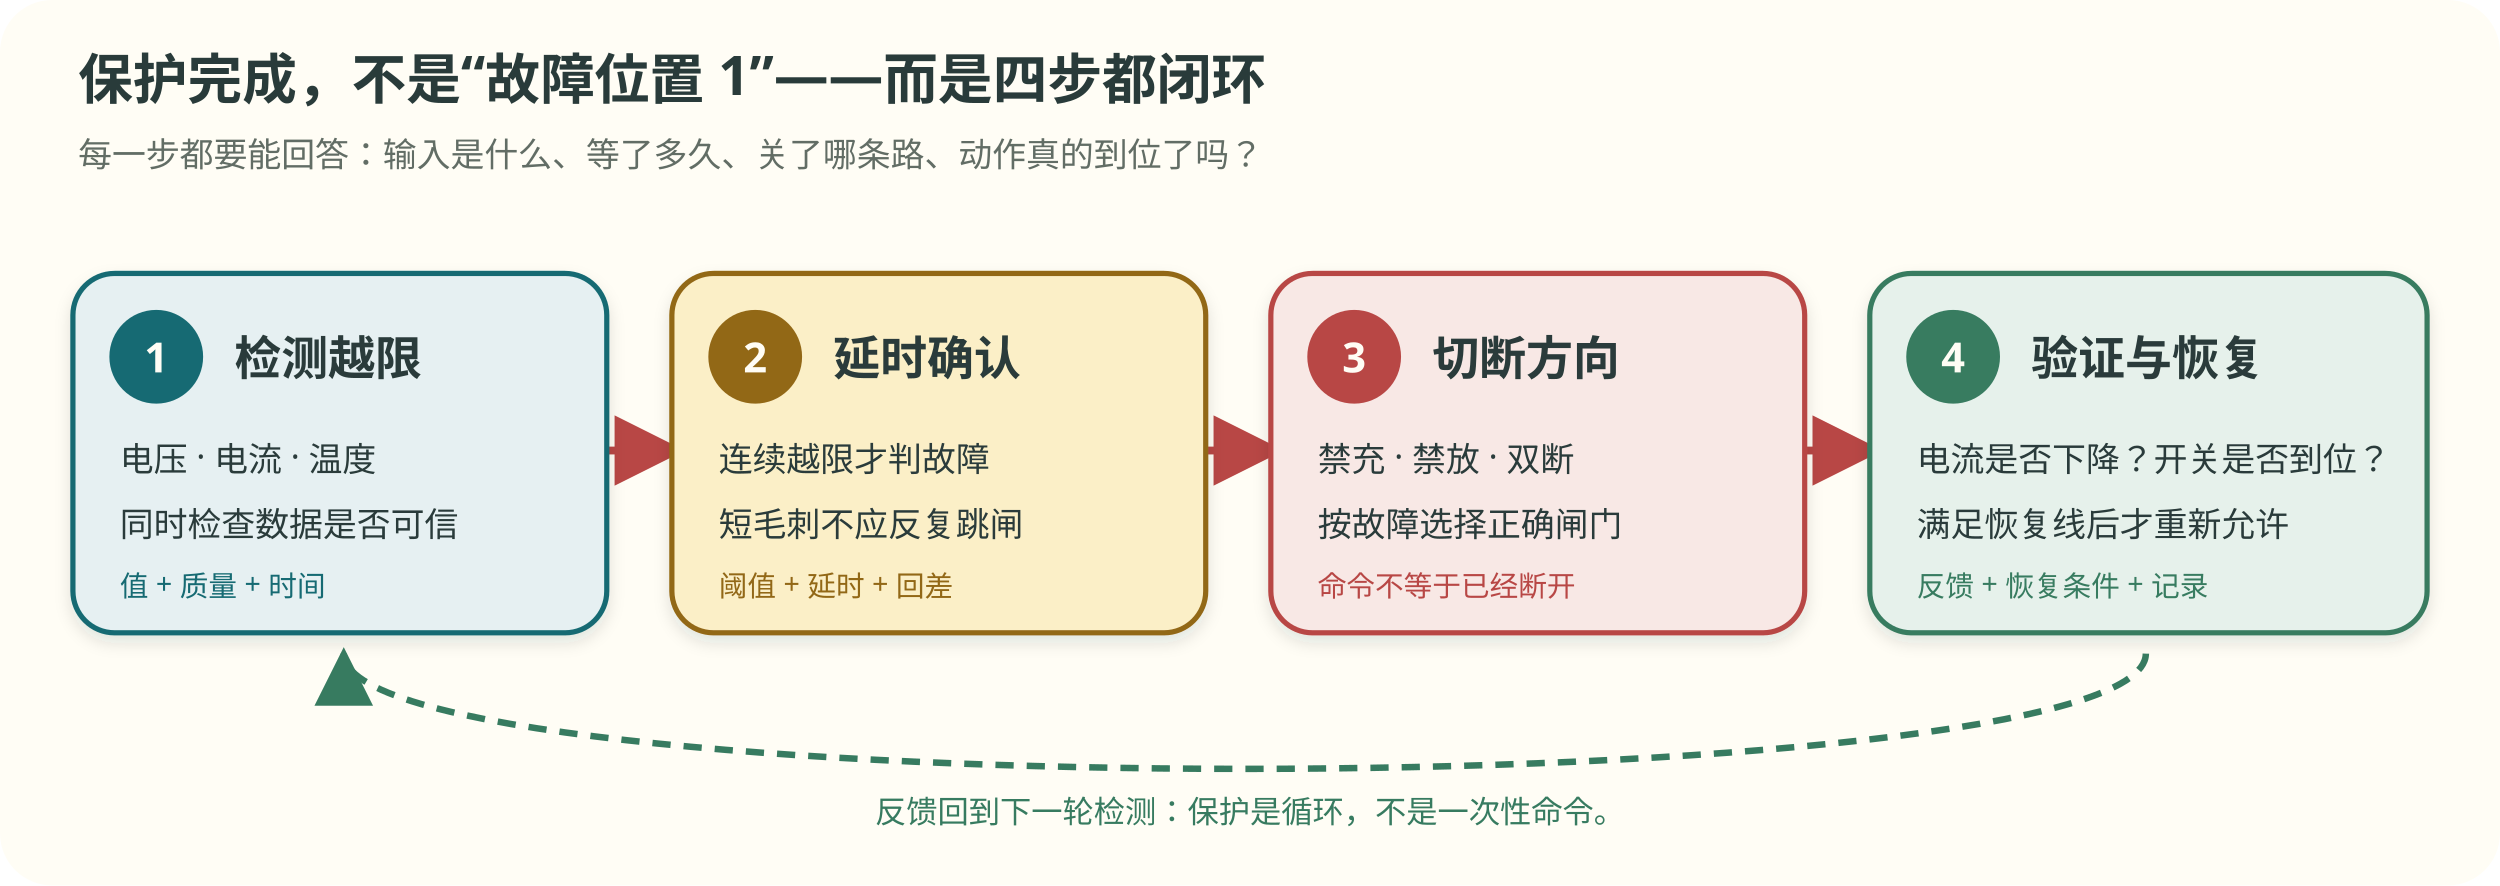
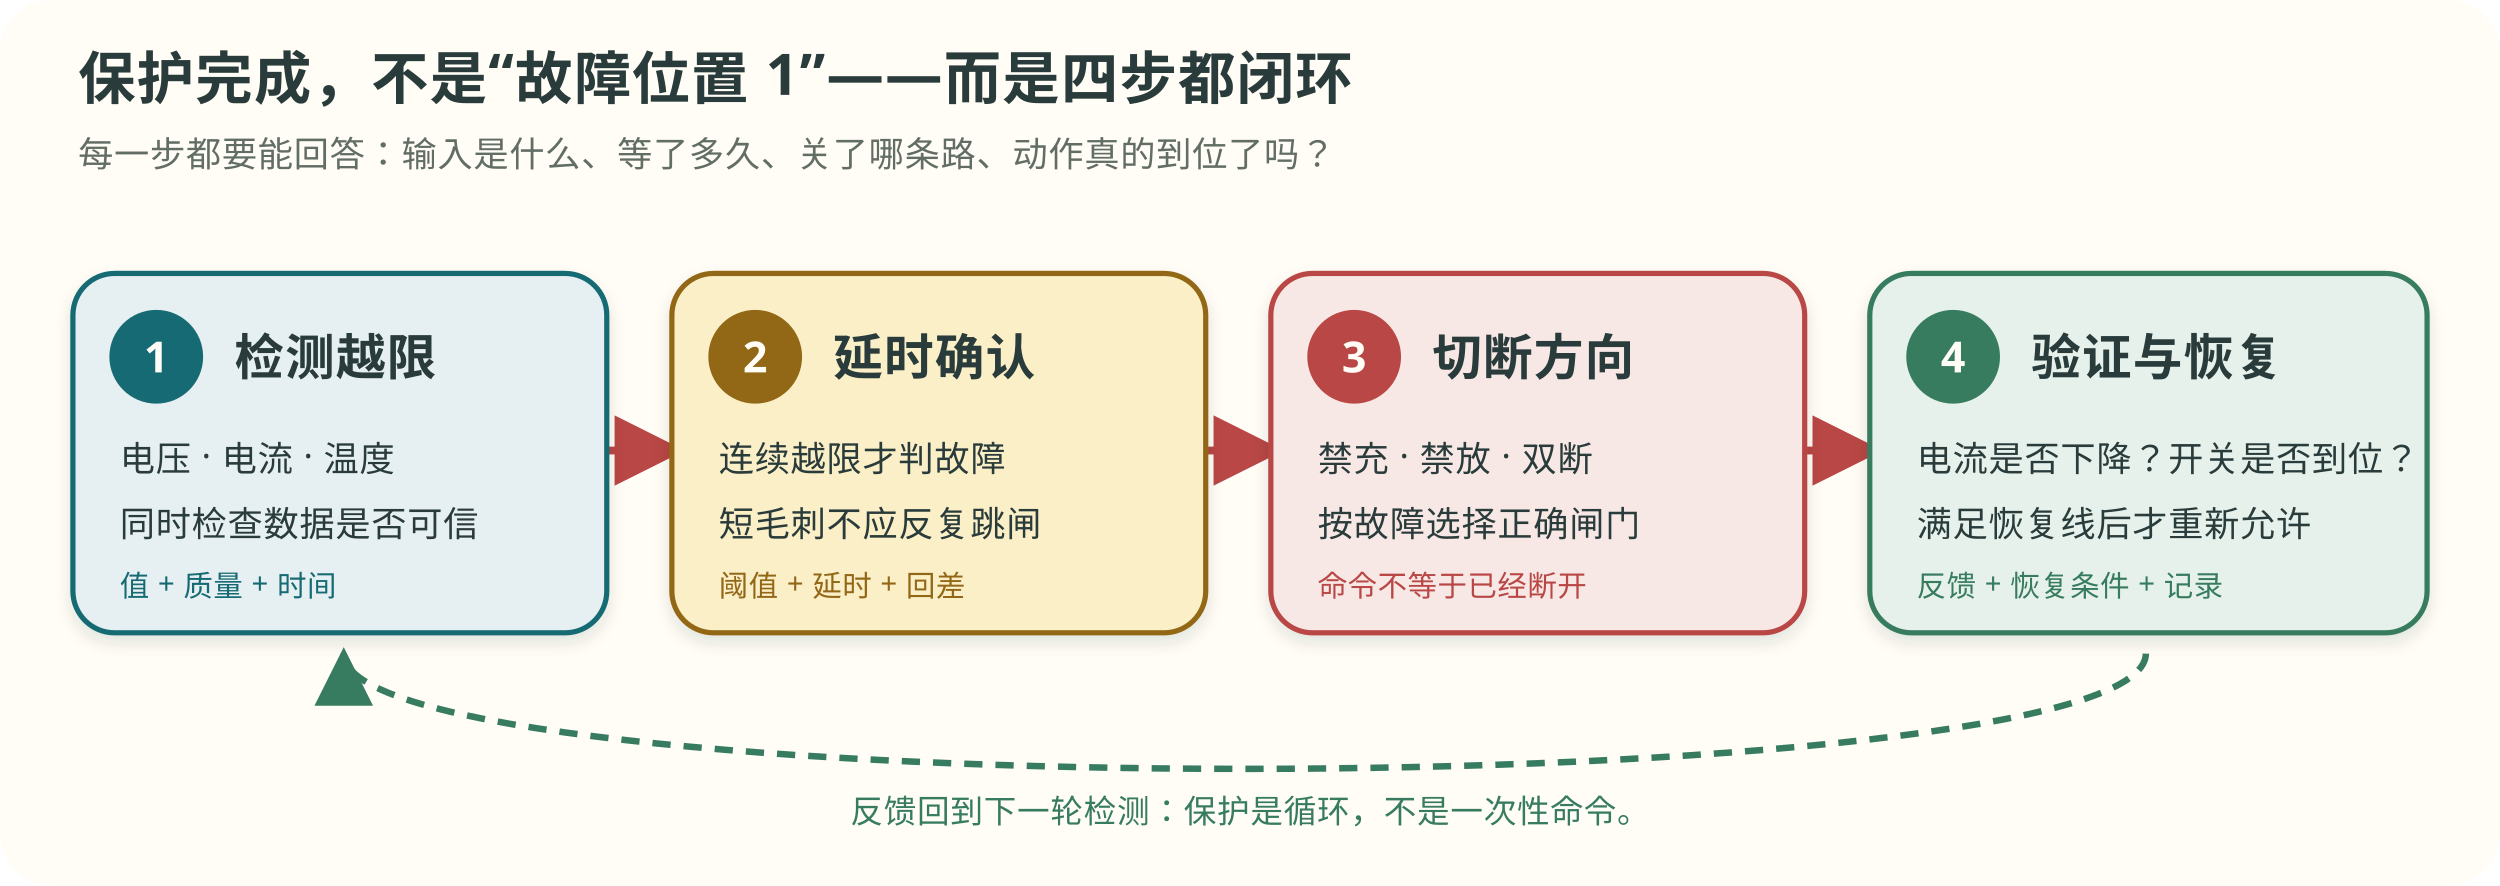
<svg xmlns="http://www.w3.org/2000/svg" viewBox="0 0 960 340" width="960" height="340" role="img" aria-label="保护闭环四步：检测越限、延时确认、切断正确方向、验证反馈并按恢复条件重开">
  <defs>
    <marker id="arrow-protect" markerWidth="9" markerHeight="9" refX="8" refY="4.5" orient="auto">
      <path d="M0 0 L9 4.5 L0 9 Z" fill="#377b60" />
    </marker>
    <marker id="arrow-danger" markerWidth="9" markerHeight="9" refX="8" refY="4.5" orient="auto">
      <path d="M0 0 L9 4.5 L0 9 Z" fill="#b84745" />
    </marker>
    <filter id="shadow-protect" x="-10%" y="-10%" width="120%" height="130%">
      <feDropShadow dx="0" dy="3" stdDeviation="3" flood-color="#293b3a" flood-opacity="0.12" />
    </filter>
  </defs>
  <rect width="960" height="340" rx="20" fill="#fffdf5" />
-   <text x="30" y="38" font-family="Noto Sans SC, Microsoft YaHei, sans-serif" font-size="21" font-weight="700" fill="#293b3a">保护完成，不是“故障位置 1”——而是四步都闭环</text>
-   <text x="30" y="64" font-family="Noto Sans SC, Microsoft YaHei, sans-serif" font-size="13" fill="#626d65">每一步都要能回答：输入是什么、等了多久、关了哪条路、动作真的到位了吗？</text>
+   <text x="30" y="38" font-family="Noto Sans SC, Microsoft YaHei, sans-serif" font-size="22" font-weight="800" fill="#293b3a" letter-spacing="0.5px">保护完成，不是“故障位置 1”——而是四步都闭环</text>
+   <text x="30" y="64" font-family="Noto Sans SC, Microsoft YaHei, sans-serif" font-size="13.5" fill="#626d65" letter-spacing="0.3px">每一步都要能回答：输入是什么、等了多久、关了哪条路、动作真的到位了吗？</text>
  <g fill="none" stroke="#b84745" stroke-width="3" marker-end="url(#arrow-danger)">
    <path d="M232 173 H260" />
    <path d="M462 173 H490" />
    <path d="M692 173 H720" />
  </g>
  <g filter="url(#shadow-protect)" font-family="Noto Sans SC, Microsoft YaHei, sans-serif">
    <g transform="translate(28 105)">
      <rect width="205" height="138" rx="16" fill="#e6f0f2" stroke="#176b73" stroke-width="2" />
      <circle cx="32" cy="32" r="18" fill="#176b73" />
-       <text x="32" y="38" text-anchor="middle" font-size="16" font-weight="700" fill="#fffdf5">1</text>
-       <text x="62" y="39" font-size="18" font-weight="700" fill="#293b3a">检测越限</text>
-       <text x="18" y="76" font-size="13" fill="#293b3a">电压 · 电流 · 温度</text>
-       <text x="18" y="101" font-size="13" fill="#293b3a">同时检查数据是否可信</text>
-       <text x="18" y="124" font-size="11" fill="#176b73">值 + 质量 + 时间</text>
+       <text x="32" y="38" text-anchor="middle" font-size="16.5" font-weight="800" fill="#fffdf5" letter-spacing="0.3px">1</text>
+       <text x="62" y="39" font-size="19" font-weight="800" fill="#293b3a" letter-spacing="0.5px">检测越限</text>
+       <text x="18" y="76" font-size="13.5" fill="#293b3a" letter-spacing="0.3px">电压 · 电流 · 温度</text>
+       <text x="18" y="101" font-size="13.5" fill="#293b3a" letter-spacing="0.3px">同时检查数据是否可信</text>
+       <text x="18" y="124" font-size="11.3" fill="#176b73" letter-spacing="0.2px">值 + 质量 + 时间</text>
    </g>
    <g transform="translate(258 105)">
      <rect width="205" height="138" rx="16" fill="#fbefc7" stroke="#926717" stroke-width="2" />
      <circle cx="32" cy="32" r="18" fill="#926717" />
-       <text x="32" y="38" text-anchor="middle" font-size="16" font-weight="700" fill="#fffdf5">2</text>
-       <text x="62" y="39" font-size="18" font-weight="700" fill="#293b3a">延时确认</text>
-       <text x="18" y="76" font-size="13" fill="#293b3a">连续越限才判故障</text>
-       <text x="18" y="101" font-size="13" fill="#293b3a">短毛刺不应反复跳闸</text>
-       <text x="18" y="124" font-size="11" fill="#926717">阈值 + 延时 + 回差</text>
+       <text x="32" y="38" text-anchor="middle" font-size="16.5" font-weight="800" fill="#fffdf5" letter-spacing="0.3px">2</text>
+       <text x="62" y="39" font-size="19" font-weight="800" fill="#293b3a" letter-spacing="0.5px">延时确认</text>
+       <text x="18" y="76" font-size="13.5" fill="#293b3a" letter-spacing="0.3px">连续越限才判故障</text>
+       <text x="18" y="101" font-size="13.5" fill="#293b3a" letter-spacing="0.3px">短毛刺不应反复跳闸</text>
+       <text x="18" y="124" font-size="11.3" fill="#926717" letter-spacing="0.2px">阈值 + 延时 + 回差</text>
    </g>
    <g transform="translate(488 105)">
      <rect width="205" height="138" rx="16" fill="#f8e8e5" stroke="#b84745" stroke-width="2" />
      <circle cx="32" cy="32" r="18" fill="#b84745" />
-       <text x="32" y="38" text-anchor="middle" font-size="16" font-weight="700" fill="#fffdf5">3</text>
-       <text x="62" y="39" font-size="18" font-weight="700" fill="#293b3a">切断方向</text>
-       <text x="18" y="76" font-size="13" fill="#293b3a">禁充 · 禁放 · 双断</text>
-       <text x="18" y="101" font-size="13" fill="#293b3a">按故障选择正确闸门</text>
-       <text x="18" y="124" font-size="11" fill="#b84745">命令不等于已经断开</text>
+       <text x="32" y="38" text-anchor="middle" font-size="16.5" font-weight="800" fill="#fffdf5" letter-spacing="0.3px">3</text>
+       <text x="62" y="39" font-size="19" font-weight="800" fill="#293b3a" letter-spacing="0.5px">切断方向</text>
+       <text x="18" y="76" font-size="13.5" fill="#293b3a" letter-spacing="0.3px">禁充 · 禁放 · 双断</text>
+       <text x="18" y="101" font-size="13.5" fill="#293b3a" letter-spacing="0.3px">按故障选择正确闸门</text>
+       <text x="18" y="124" font-size="11.3" fill="#b84745" letter-spacing="0.2px">命令不等于已经断开</text>
    </g>
    <g transform="translate(718 105)">
      <rect width="214" height="138" rx="16" fill="#e6f1eb" stroke="#377b60" stroke-width="2" />
      <circle cx="32" cy="32" r="18" fill="#377b60" />
-       <text x="32" y="38" text-anchor="middle" font-size="16" font-weight="700" fill="#fffdf5">4</text>
-       <text x="62" y="39" font-size="18" font-weight="700" fill="#293b3a">验证与恢复</text>
-       <text x="18" y="76" font-size="13" fill="#293b3a">电流是否下降？开关是否到位？</text>
-       <text x="18" y="101" font-size="13" fill="#293b3a">满足恢复线后才重新允许</text>
-       <text x="18" y="124" font-size="11" fill="#377b60">反馈 + 恢复条件 + 记录</text>
+       <text x="32" y="38" text-anchor="middle" font-size="16.5" font-weight="800" fill="#fffdf5" letter-spacing="0.3px">4</text>
+       <text x="62" y="39" font-size="19" font-weight="800" fill="#293b3a" letter-spacing="0.5px">验证与恢复</text>
+       <text x="18" y="76" font-size="13.5" fill="#293b3a" letter-spacing="0.3px">电流是否下降？开关是否到位？</text>
+       <text x="18" y="101" font-size="13.5" fill="#293b3a" letter-spacing="0.3px">满足恢复线后才重新允许</text>
+       <text x="18" y="124" font-size="11.3" fill="#377b60" letter-spacing="0.2px">反馈 + 恢复条件 + 记录</text>
    </g>
  </g>
  <path d="M824 251 C824 310 132 310 132 251" fill="none" stroke="#377b60" stroke-width="2.5" stroke-dasharray="7 5" marker-end="url(#arrow-protect)" />
-   <text x="480" y="316" text-anchor="middle" font-family="Noto Sans SC, Microsoft YaHei, sans-serif" font-size="12" fill="#377b60">反馈回到下一轮检测：保护是循环，不是一次性命令。</text>
+   <text x="480" y="316" text-anchor="middle" font-family="Noto Sans SC, Microsoft YaHei, sans-serif" font-size="12.5" fill="#377b60" letter-spacing="0.3px">反馈回到下一轮检测：保护是循环，不是一次性命令。</text>
</svg>
